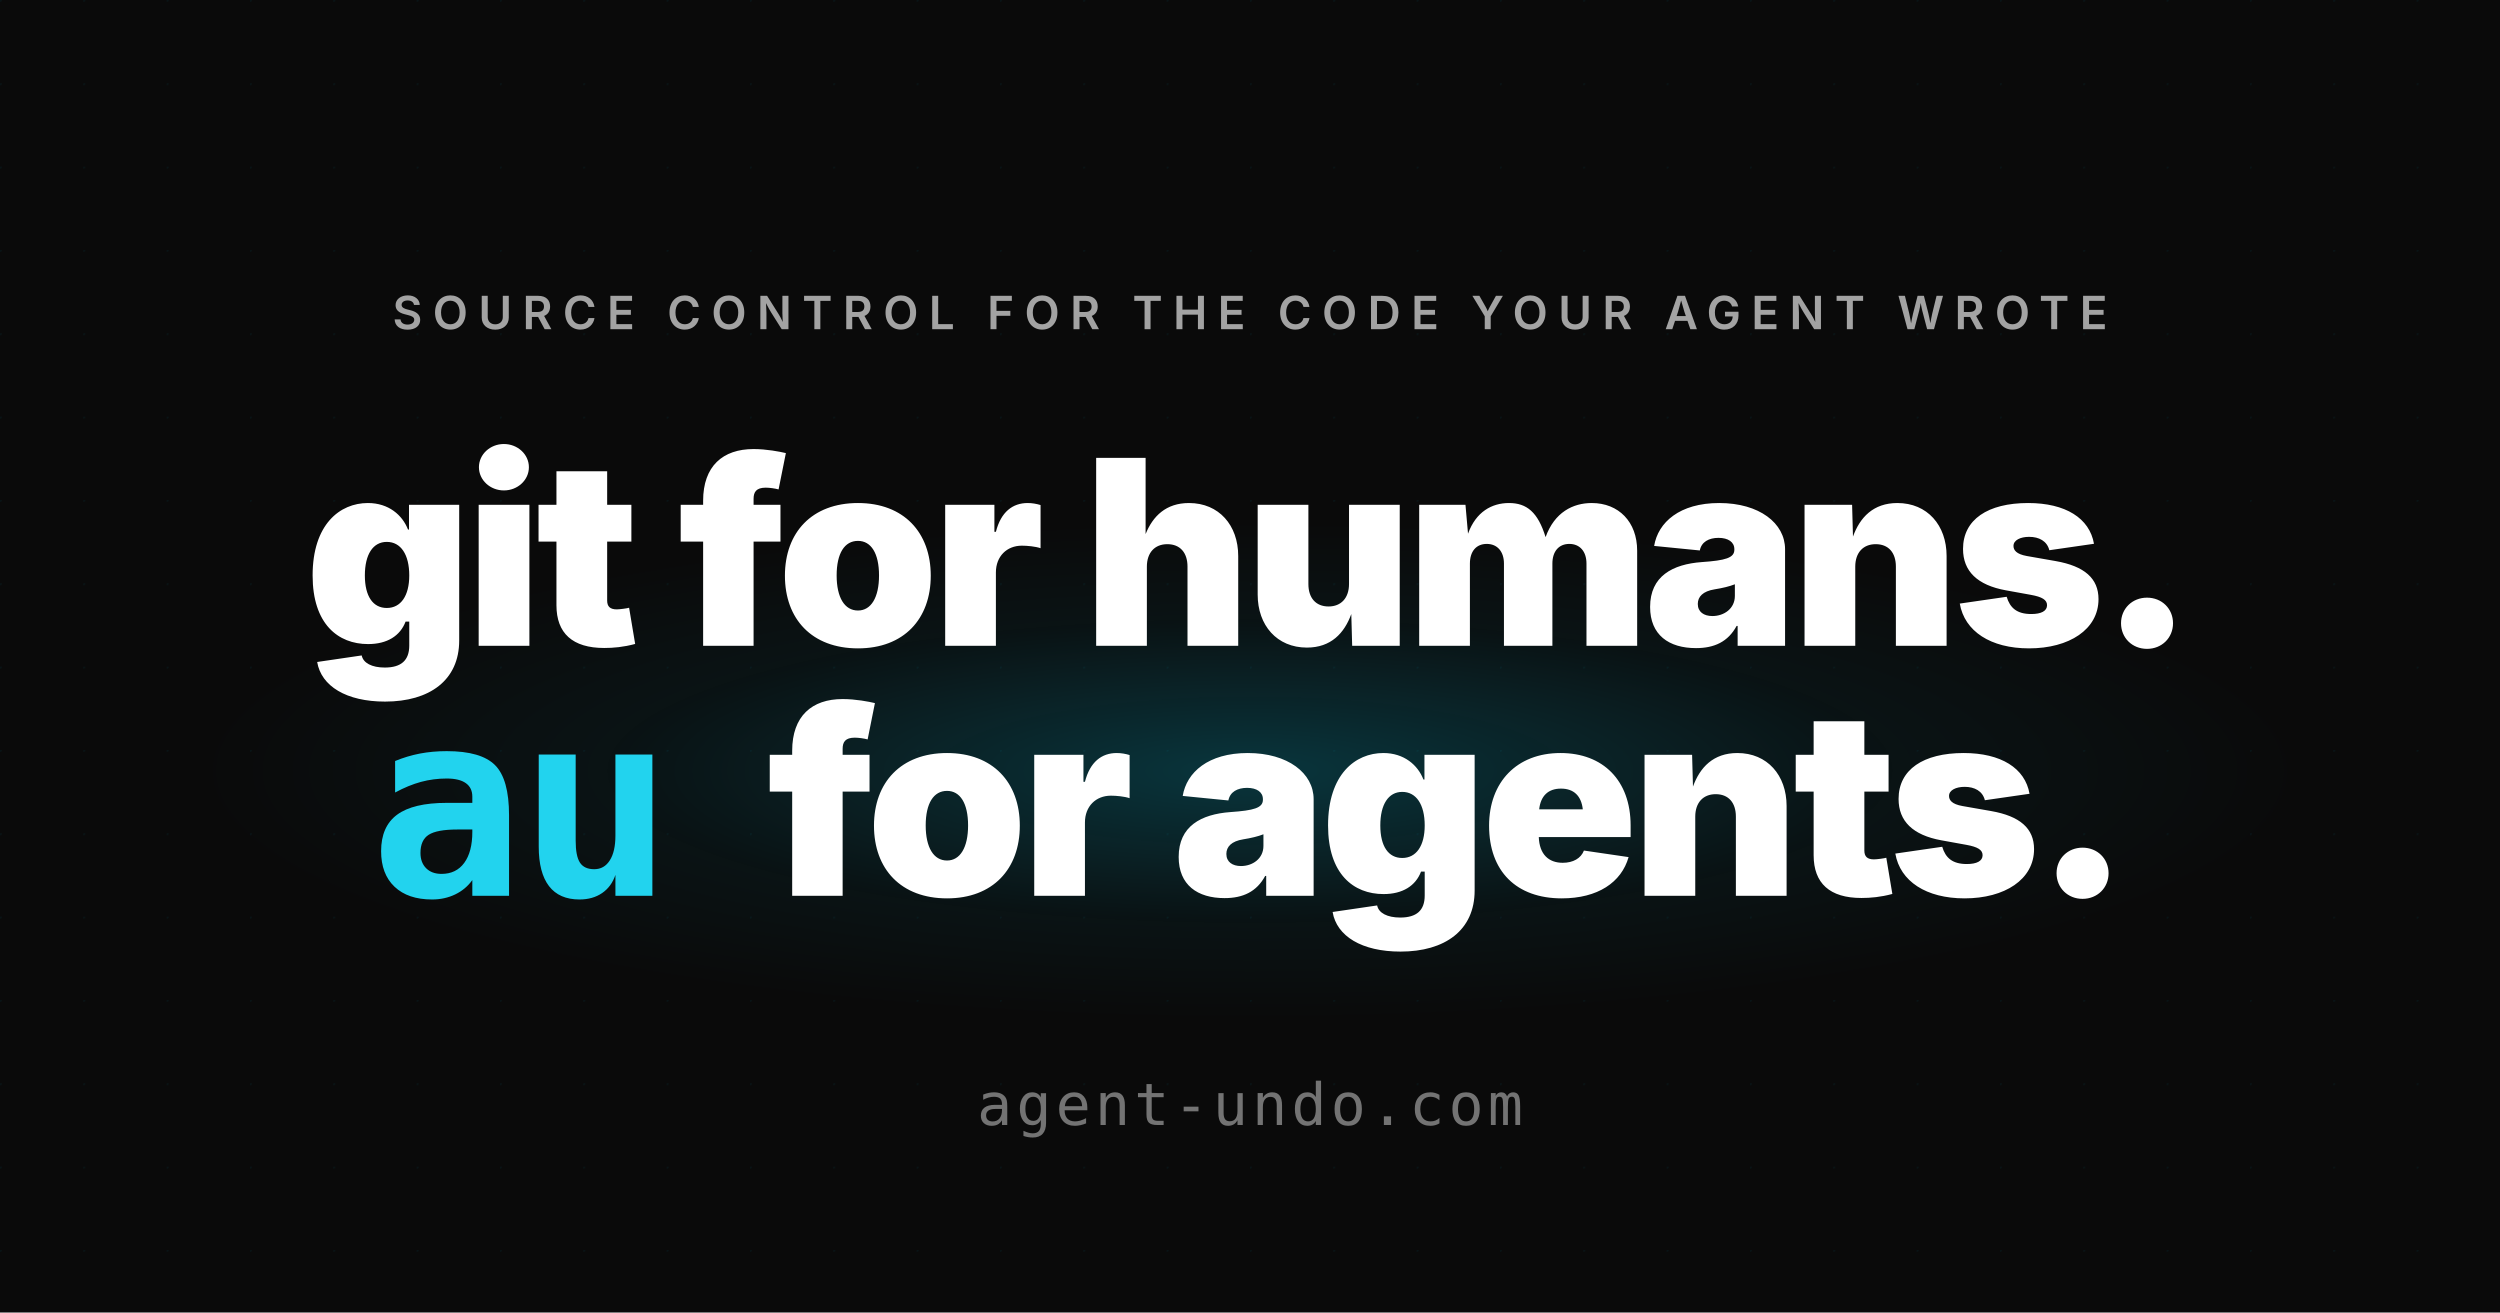
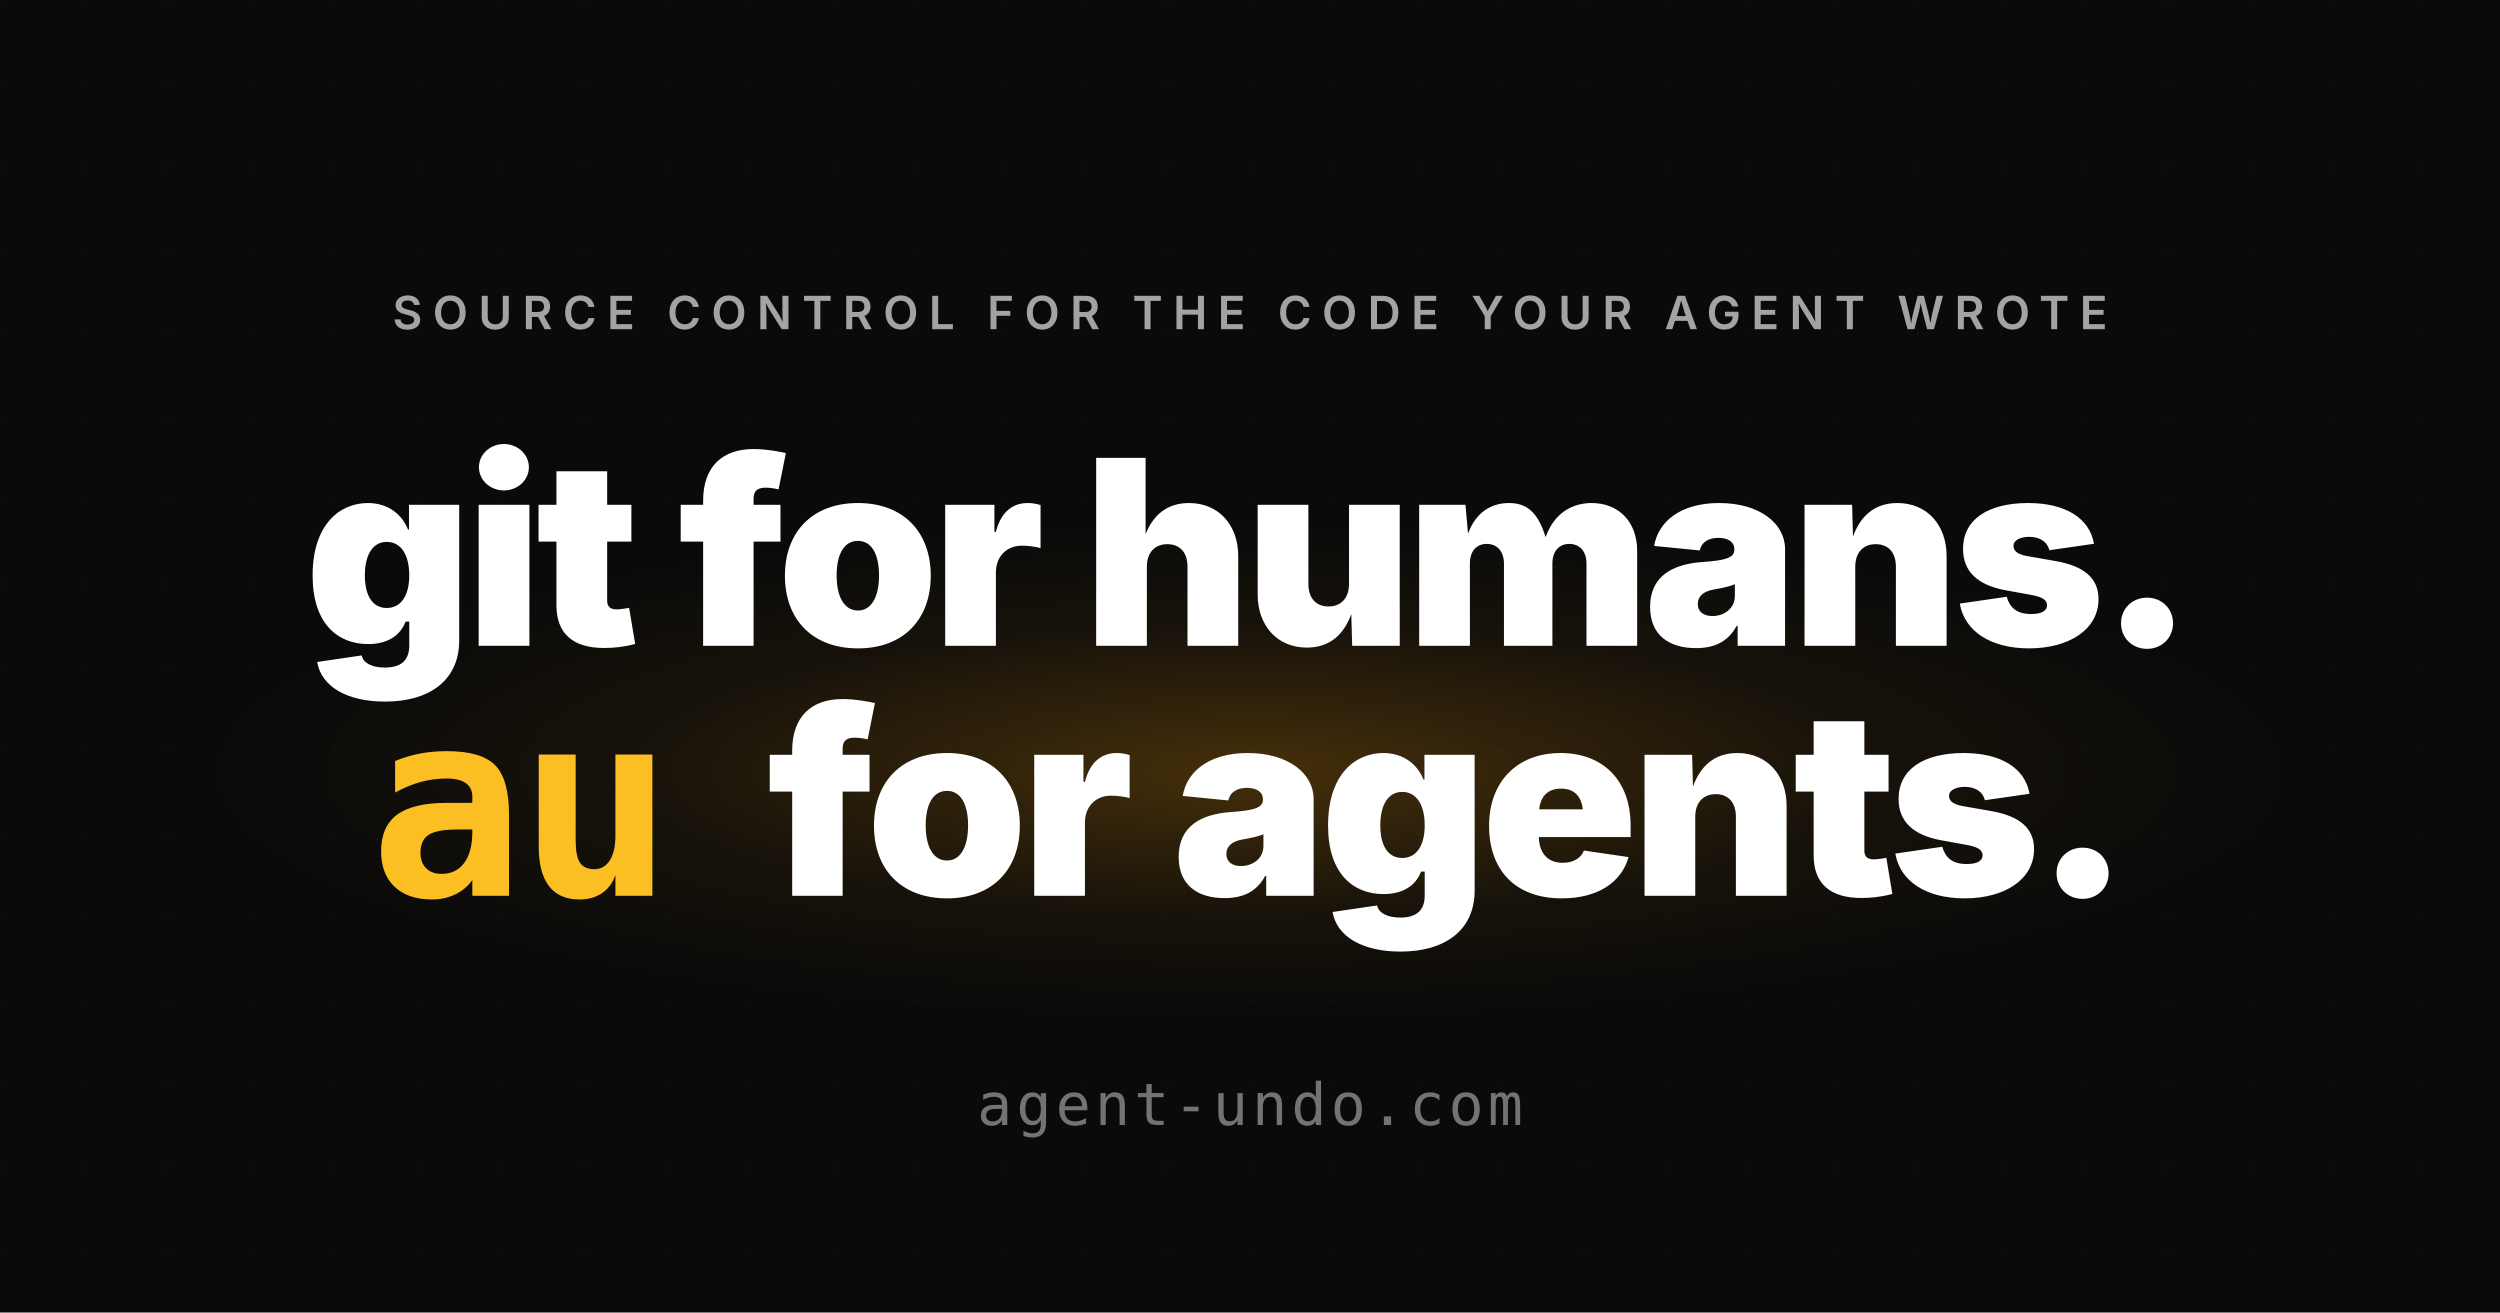
<svg xmlns="http://www.w3.org/2000/svg" viewBox="0 0 1200 630" width="1200" height="630">
  <defs>
    <pattern id="grid" x="0" y="0" width="40" height="40" patternUnits="userSpaceOnUse">
      <rect width="40" height="40" fill="none" />
-       <circle cx="0" cy="0" r="1" fill="#06b6d4" fill-opacity="0.06" />
+       <circle cx="0" cy="0" r="1" fill="#f59e0b" fill-opacity="0.06" />
    </pattern>
    <radialGradient id="glow" cx="50%" cy="50%" r="50%">
-       <stop offset="0%" stop-color="#06b6d4" stop-opacity="0.25" />
-       <stop offset="60%" stop-color="#06b6d4" stop-opacity="0.05" />
-       <stop offset="100%" stop-color="#06b6d4" stop-opacity="0" />
+       <stop offset="0%" stop-color="#f59e0b" stop-opacity="0.25" />
+       <stop offset="60%" stop-color="#f59e0b" stop-opacity="0.05" />
+       <stop offset="100%" stop-color="#f59e0b" stop-opacity="0" />
    </radialGradient>
  </defs>
  <rect width="1200" height="630" fill="#0a0a0a" />
  <rect width="1200" height="630" fill="url(#grid)" />
  <ellipse cx="600" cy="370" rx="500" ry="120" fill="url(#glow)" />
  <text x="600" y="158" font-family="Inter, system-ui, sans-serif" font-size="22" font-weight="600" letter-spacing="5" fill="#a3a3a3" text-anchor="middle">
    SOURCE CONTROL FOR THE CODE YOUR AGENT WROTE
  </text>
  <text x="600" y="310" font-family="Outfit, Inter, system-ui, sans-serif" font-size="124" font-weight="900" letter-spacing="-3" fill="#ffffff" text-anchor="middle">
    git for humans.
  </text>
  <text x="600" y="430" font-family="Outfit, Inter, system-ui, sans-serif" font-size="124" font-weight="900" letter-spacing="-3" text-anchor="middle">
-     <tspan font-family="JetBrains Mono, Menlo, monospace" fill="#22d3ee">au</tspan>
+     <tspan font-family="JetBrains Mono, Menlo, monospace" fill="#fbbf24">au</tspan>
    <tspan fill="#ffffff" dx="20"> for agents.</tspan>
  </text>
  <text x="600" y="540" font-family="JetBrains Mono, Menlo, monospace" font-size="28" font-weight="500" letter-spacing="2" fill="#737373" text-anchor="middle">
    agent-undo.com
  </text>
</svg>
